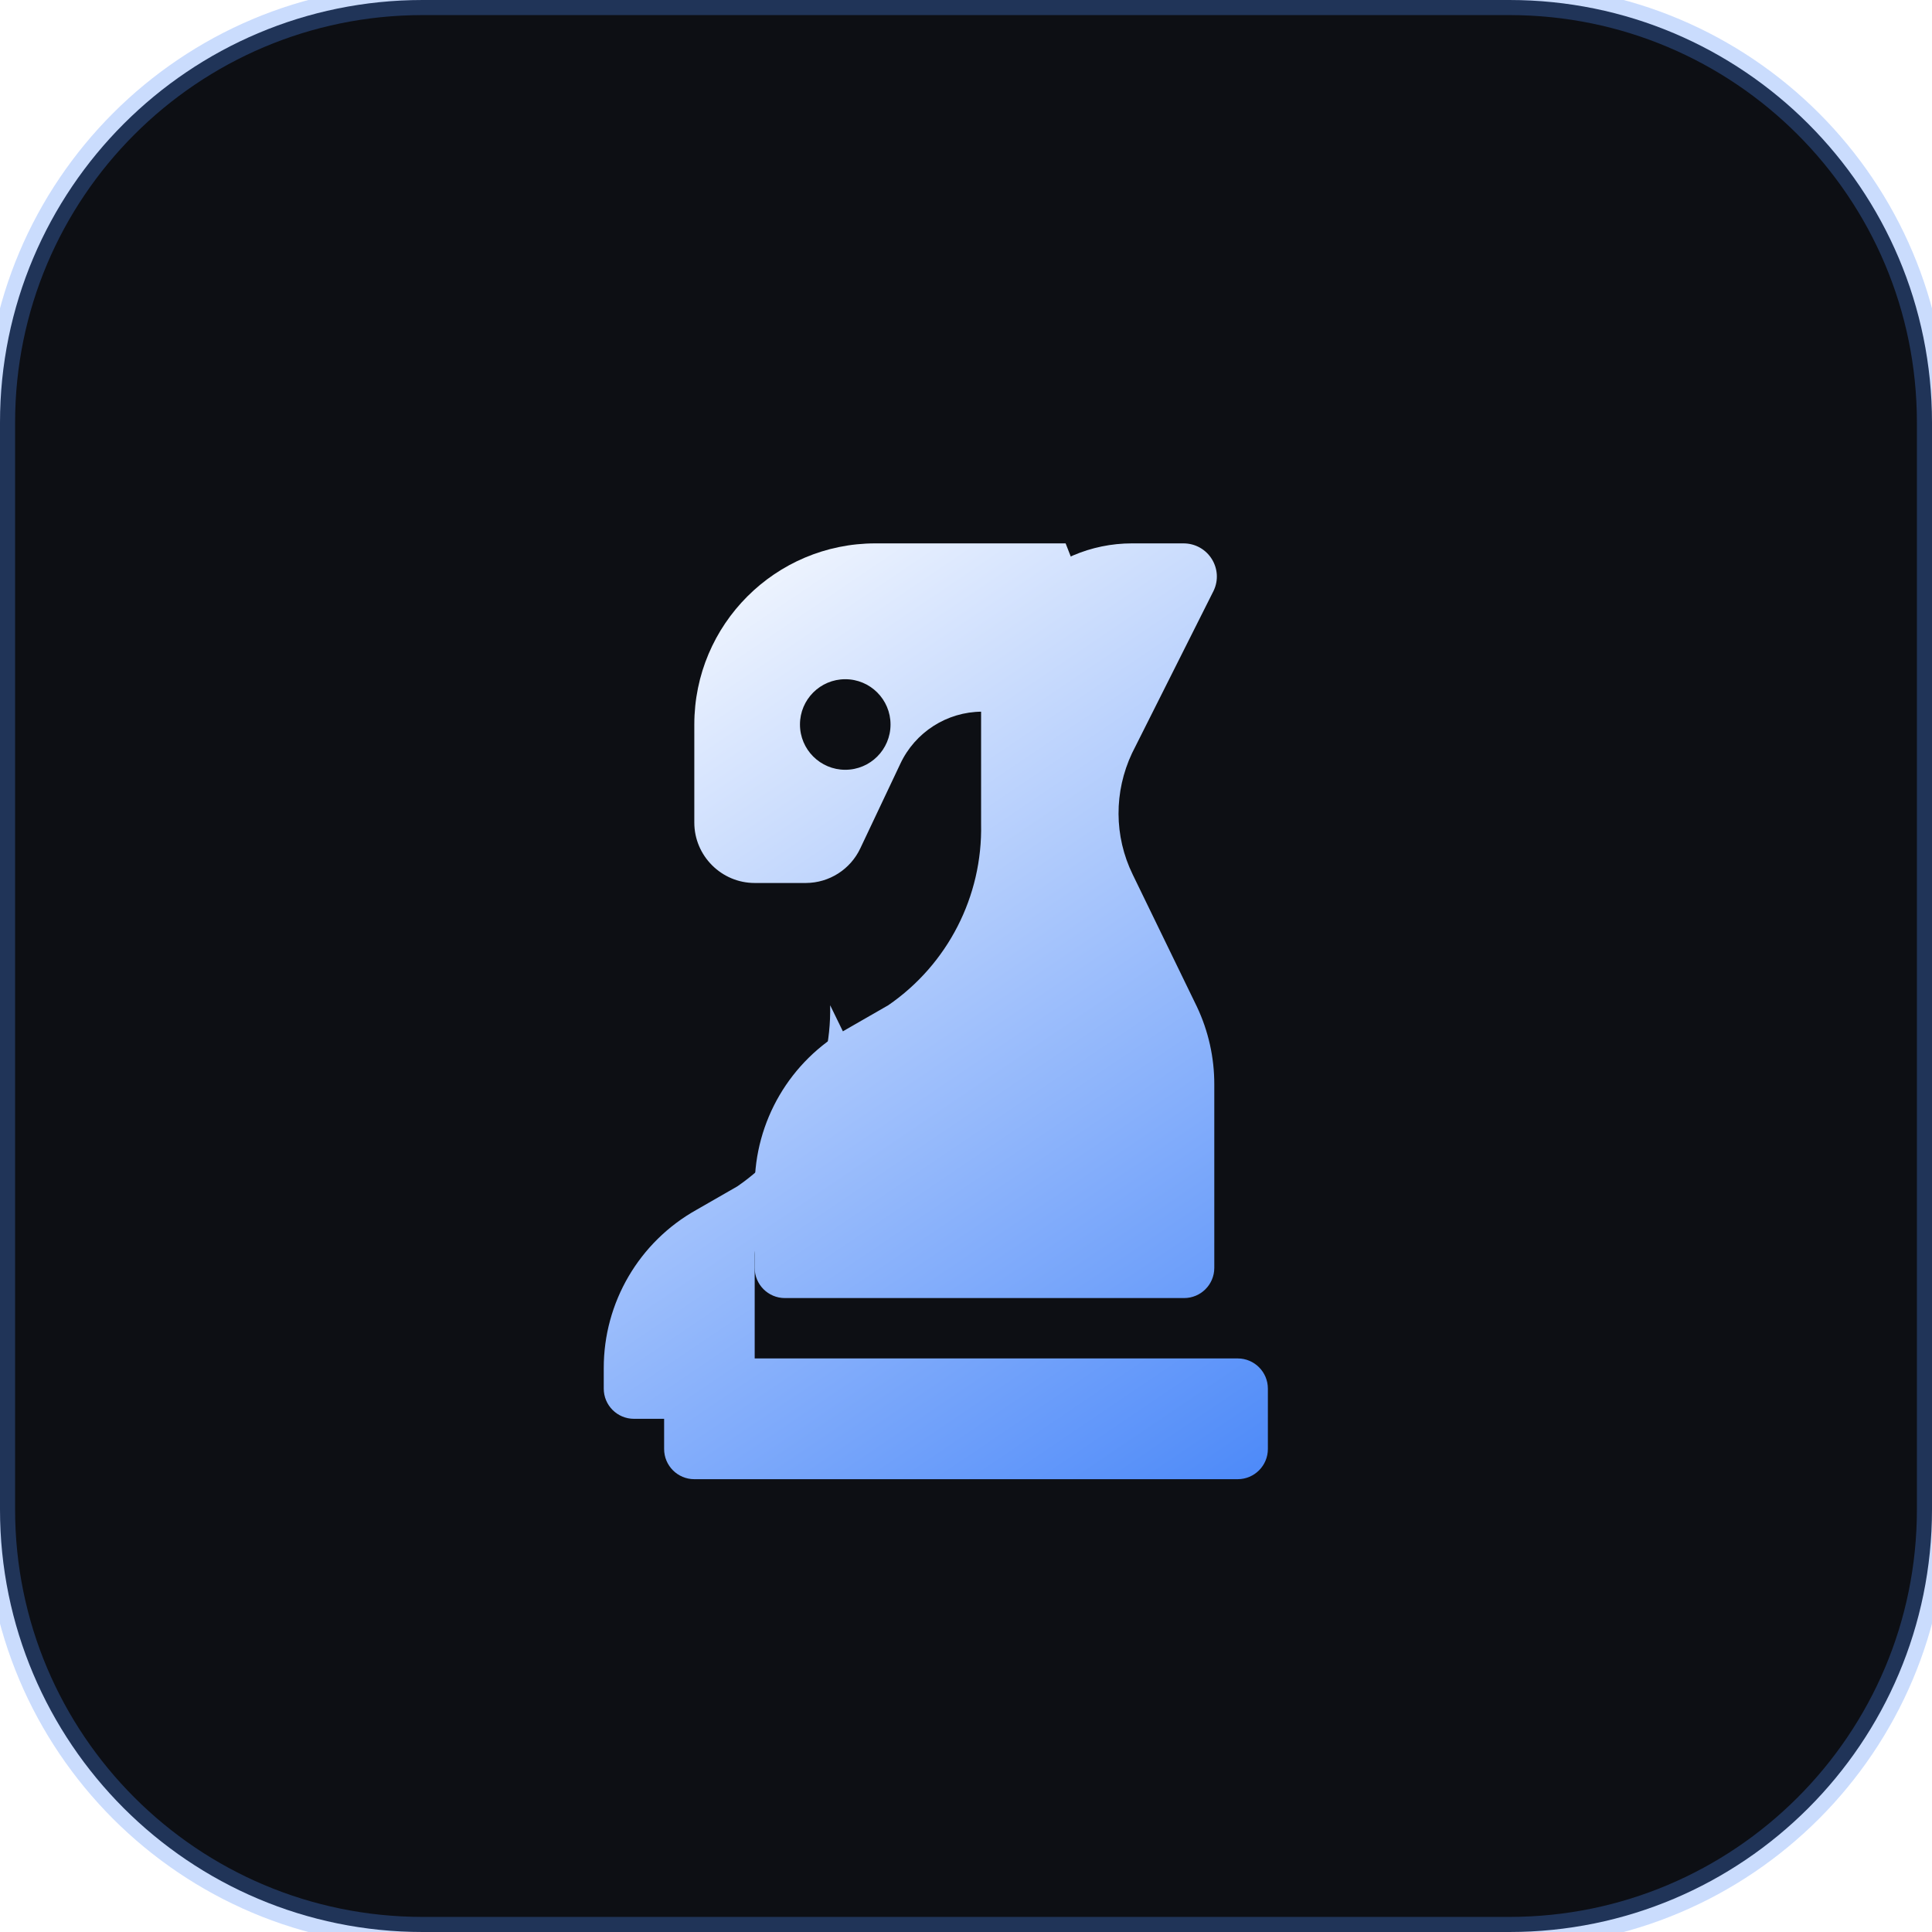
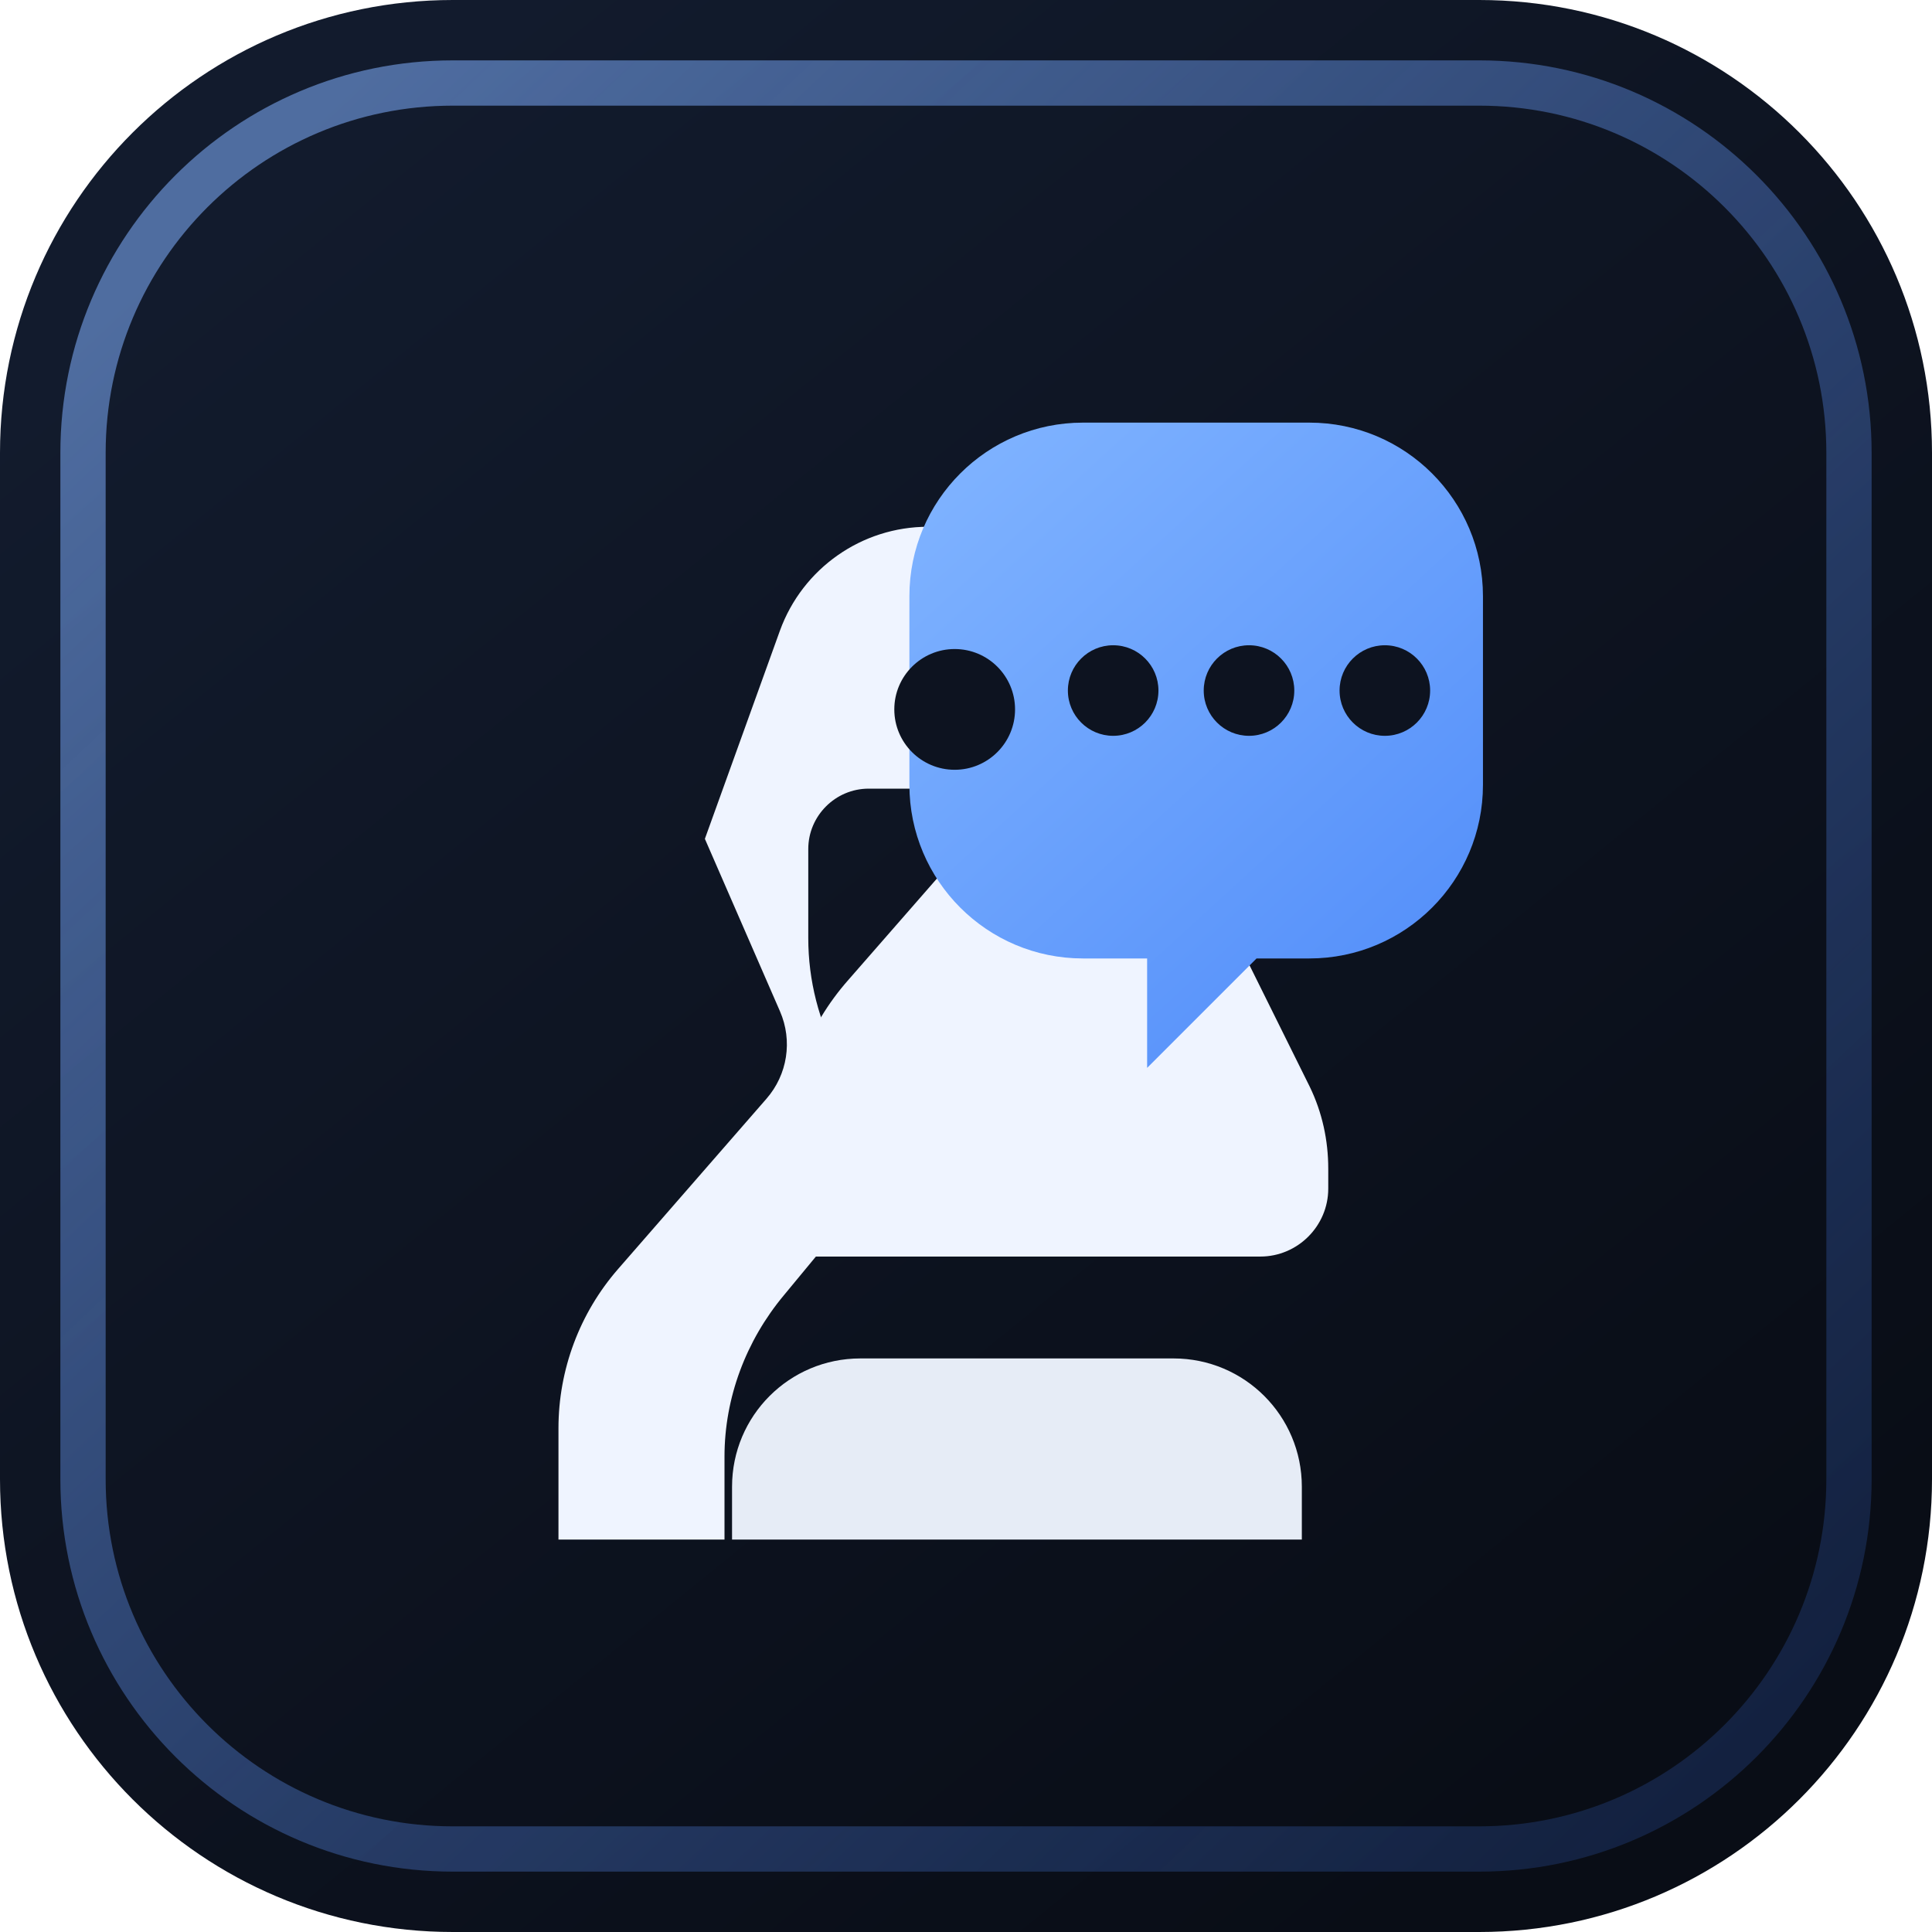
- <svg xmlns="http://www.w3.org/2000/svg" width="256" height="256" viewBox="0 0 256 256" fill="none">
-   <rect width="256" height="256" rx="56" fill="#0d0f14" stroke="#4f8bf9" stroke-width="4" stroke-opacity="0.3" />
-   <path d="M164 196H92a4 4 0 0 1-4-4v-8a4 4 0 0 1 4-4h72a4 4 0 0 1 4 4v8a4 4 0 0 1-4 4z" fill="url(#grad)" />
-   <path d="M152 172h-48a4 4 0 0 1-4-4v-10.7a24 24 0 0 1 12.3-21l5.4-3.1a28.4 28.4 0 0 0 12.3-24V92c0-11 9-20 20-20h6.8c3.3 0 5.4 3.4 4 6.3L150 99.8c-2.4 5.1-2.4 11 .1 16.1l8.5 17.5a24 24 0 0 1 2.3 10.3V168a4 4 0 0 1-4 4z" fill="url(#grad)" />
-   <path d="M110 133.2a28.4 28.4 0 0 1-12.3 24l-5.4 3.1A24 24 0 0 0 80 181.3V184a4 4 0 0 0 4 4h16v-21.7a4 4 0 0 1 2.1-3.5l14.2-8.2c1.7-1 2.5-3 1.8-4.8l-8.1-16.6z" fill="url(#grad)" />
-   <path d="M141.2 72H116a24 24 0 0 0-24 24v13c0 4.4 3.6 8 8 8h6.8a8 8 0 0 0 7.2-4.6l5.3-11.2a12 12 0 0 1 10.8-6.9h11.1c4.6 0 7.5-5 5.2-9L141.2 72z" fill="url(#grad)" />
-   <circle cx="112" cy="96" r="6" fill="#0d0f14" />
+ <svg xmlns="http://www.w3.org/2000/svg" width="512" height="512" viewBox="0 0 512 512" fill="none">
+   <rect width="512" height="512" rx="120" fill="url(#bg)" />
+   <rect x="22" y="22" width="468" height="468" rx="98" stroke="url(#frame)" stroke-width="12" />
+   <path d="M194 394C194 375.2 209.2 360 228 360H311C329.8 360 345 375.2 345 394V408H194V394Z" fill="#EFF4FF" fill-opacity="0.96" />
+   <path d="M334 333H208V304C208 287.7 214 271.9 224.9 259.6L260.9 218.4C270.9 206.9 276.4 192.1 276.4 176.9V155.3C276.4 144.6 285 136 295.7 136H327.4C341.8 136 350.9 151.2 344.1 163.8L323.8 201.2C317.4 213.1 317.1 227.4 323.1 239.6L347.1 288C350.4 294.8 352 302.2 352 309.7V315C352 324.9 343.9 333 334 333Z" fill="#EFF4FF" />
+   <path d="M226.8 320.2L207.7 343.3C197.7 355.3 192 370.4 192 386V408H148V378.5C148 363 153.6 348 163.8 336.3L203.1 291.2C208.7 284.8 210.1 275.8 206.7 268L186.8 222.3L206.7 167.1C212.7 150.6 228.4 139.6 245.9 139.6H281.3C295.7 139.6 304.8 154.8 298 167.4L283.4 194.2C278.5 203.3 269 209 258.6 209H230.2C221.4 209 214.2 216.2 214.2 225V248.6C214.2 259.8 217 270.8 222.4 280.7L234 301.8C237.7 308.5 234.9 316.9 227.9 319.7L226.8 320.2Z" fill="#EFF4FF" />
+   <path d="M347 112C372.4 112 393 132.6 393 158V208C393 233.4 372.4 254 347 254H333L304 283V254H287C261.6 254 241 233.4 241 208V158C241 132.6 261.6 112 287 112H347Z" fill="url(#bubble)" />
+   <circle cx="295" cy="183" r="12" fill="#0D1320" />
+   <circle cx="331" cy="183" r="12" fill="#0D1320" />
+   <circle cx="367" cy="183" r="12" fill="#0D1320" />
+   <circle cx="253" cy="188" r="16" fill="#0D1320" />
  <defs>
-     <linearGradient id="grad" x1="80" y1="72" x2="164" y2="196" gradientUnits="userSpaceOnUse">
-       <stop stop-color="#ffffff" />
-       <stop offset="1" stop-color="#4f8bf9" />
+     <linearGradient id="bg" x1="80" y1="44" x2="424" y2="468" gradientUnits="userSpaceOnUse">
+       <stop stop-color="#121B2D" />
+       <stop offset="0.54" stop-color="#0D1320" />
+       <stop offset="1" stop-color="#090D16" />
+     </linearGradient>
+     <linearGradient id="frame" x1="58" y1="52" x2="452" y2="470" gradientUnits="userSpaceOnUse">
+       <stop stop-color="#82B1FF" stop-opacity="0.55" />
+       <stop offset="1" stop-color="#3D74E7" stop-opacity="0.2" />
+     </linearGradient>
+     <linearGradient id="bubble" x1="257" y1="120" x2="399" y2="275" gradientUnits="userSpaceOnUse">
+       <stop stop-color="#7EB2FF" />
+       <stop offset="1" stop-color="#4F8BF9" />
    </linearGradient>
  </defs>
</svg>
